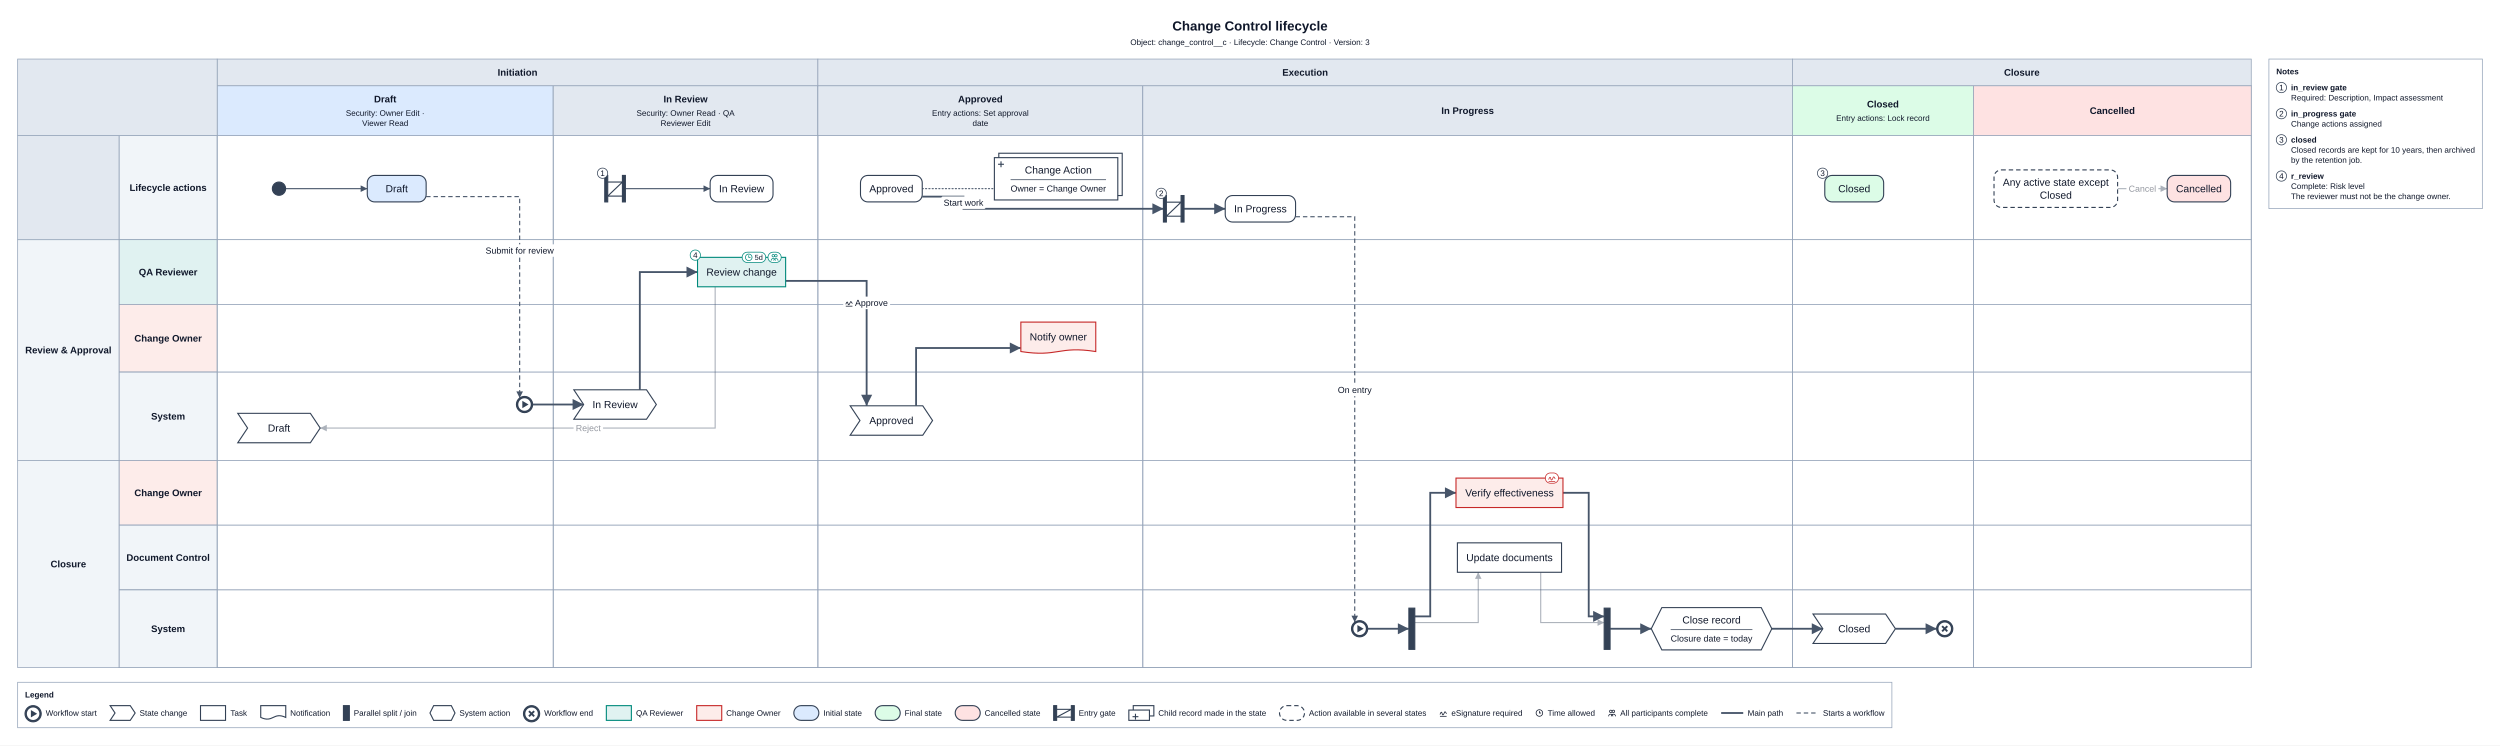
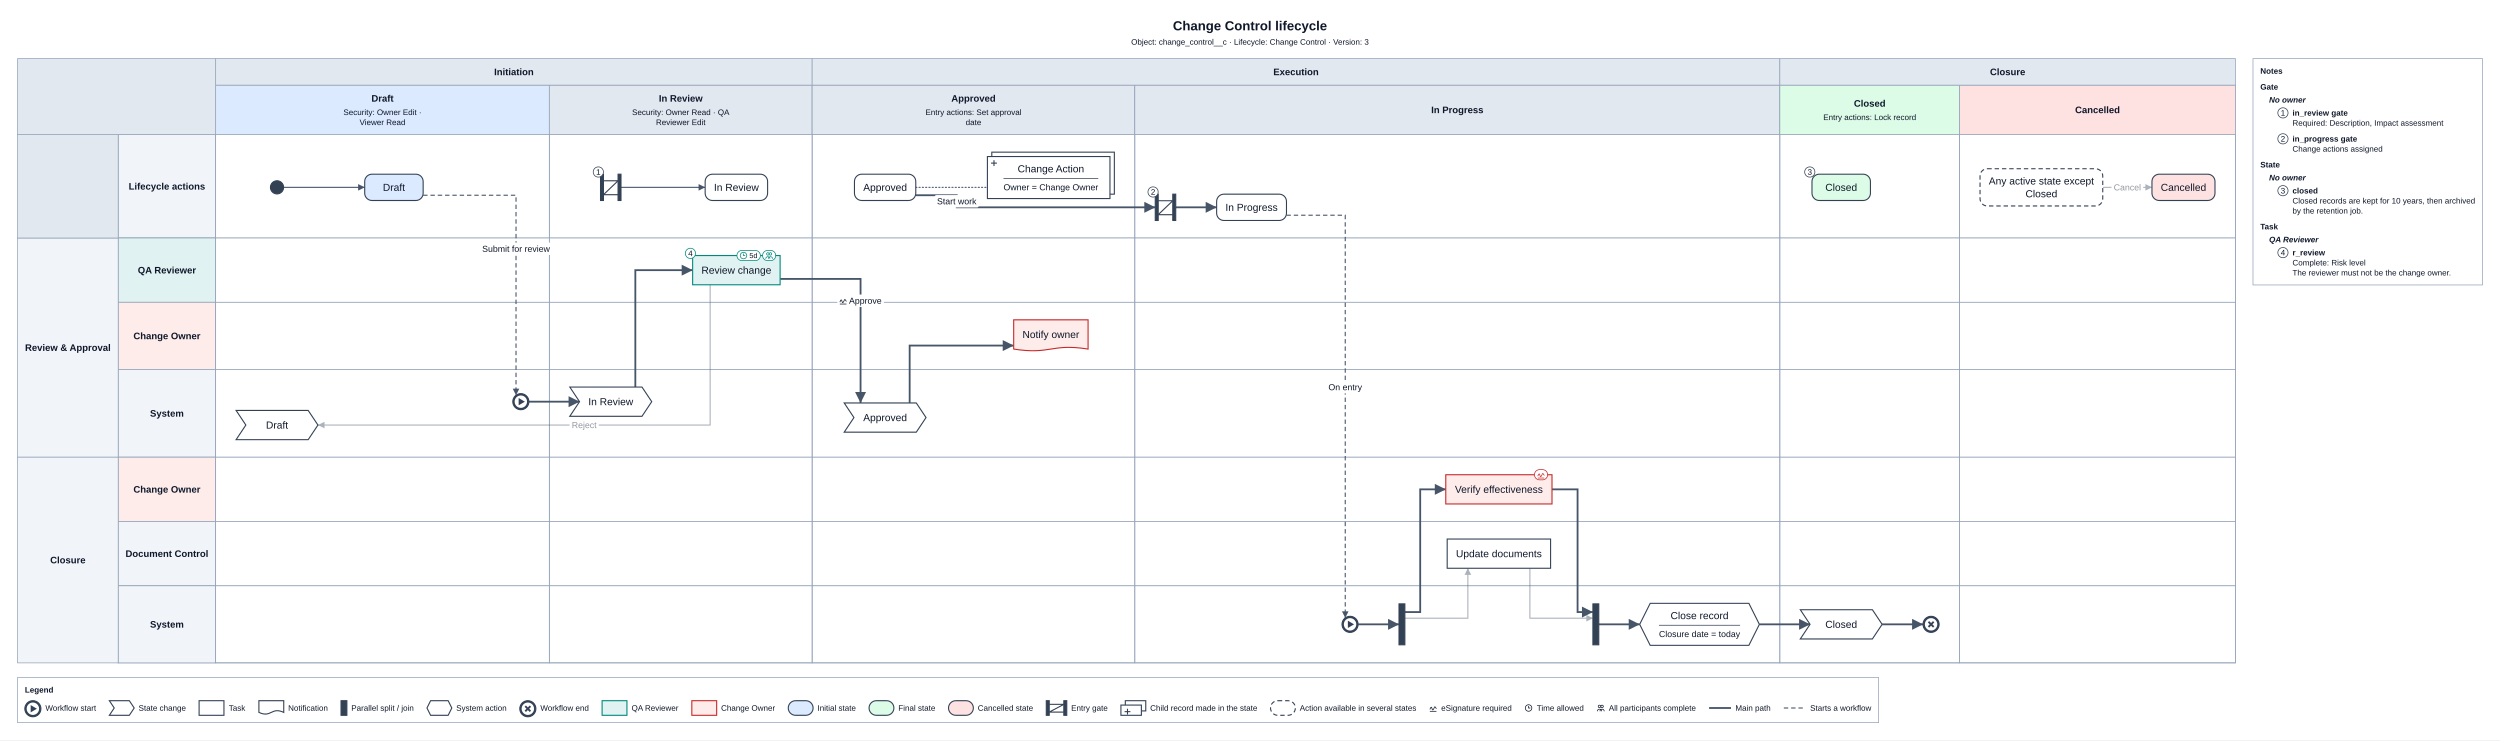
- <svg xmlns="http://www.w3.org/2000/svg" version="1.1" width="3397.61" height="1013" viewBox="0 0 3397.61 1013" class="jtd jtd-lifecycle">
+ <svg xmlns="http://www.w3.org/2000/svg" version="1.1" width="3421.61" height="1013" viewBox="0 0 3421.61 1013" class="jtd jtd-lifecycle">
  <defs>
    <marker id="jtd-arrow" viewBox="0 0 10 10" refX="10" refY="5" markerWidth="9" markerHeight="9" markerUnits="userSpaceOnUse" orient="auto">
      <path d="M0 0L10 5L0 10Z" fill="#475569" />
    </marker>
    <marker id="jtd-arrow-w2_5" viewBox="0 0 10 10" refX="10" refY="5" markerWidth="15" markerHeight="15" markerUnits="userSpaceOnUse" orient="auto">
      <path d="M0 0L10 5L0 10Z" fill="#475569" />
    </marker>
  </defs>
-   <rect width="3397.61" height="1013" fill="#ffffff" />
+   <rect width="3421.61" height="1013" fill="#ffffff" />
  <g font-family="Arial, 'Liberation Sans', Helvetica, sans-serif" font-size="14" fill="#0f172a" style="font-kerning:none;font-variant-ligatures:none">
-     <text x="1698.8" y="41.49" text-anchor="middle" font-size="18" font-weight="bold" class="jtd-title">Change Control lifecycle</text>
-     <text x="1698.8" y="61.19" text-anchor="middle" font-size="11" class="jtd-meta">Object: change_control__c · Lifecycle: Change Control · Version: 3</text>
+     <text x="1710.8" y="41.49" text-anchor="middle" font-size="18" font-weight="bold" class="jtd-title">Change Control lifecycle</text>
+     <text x="1710.8" y="61.19" text-anchor="middle" font-size="11" class="jtd-meta">Object: change_control__c · Lifecycle: Change Control · Version: 3</text>
    <g transform="translate(24 80.25)">
      <g id="l-lifecycle:actions" class="jtd-lane">
        <rect x="137.76" y="104" width="2897.78" height="141.5" fill="#ffffff" stroke="#94a3b8" stroke-width="1" />
        <rect x="137.76" y="104" width="133.38" height="141.5" fill="#f1f5f9" stroke="#94a3b8" stroke-width="1" />
        <text x="204.45" y="179.26" text-anchor="middle" font-size="13" font-weight="bold">Lifecycle actions</text>
      </g>
      <g id="l-review::QA Reviewer" class="jtd-lane">
        <rect x="137.76" y="245.5" width="2897.78" height="88" fill="#ffffff" stroke="#94a3b8" stroke-width="1" />
        <rect x="137.76" y="245.5" width="133.38" height="88" fill="#e0f2f1" stroke="#94a3b8" stroke-width="1" />
        <text x="204.45" y="294.01" text-anchor="middle" font-size="13" font-weight="bold">QA Reviewer</text>
      </g>
      <g id="l-review::Change Owner" class="jtd-lane">
        <rect x="137.76" y="333.5" width="2897.78" height="92" fill="#ffffff" stroke="#94a3b8" stroke-width="1" />
        <rect x="137.76" y="333.5" width="133.38" height="92" fill="#fdecea" stroke="#94a3b8" stroke-width="1" />
        <text x="204.45" y="384.01" text-anchor="middle" font-size="13" font-weight="bold">Change Owner</text>
      </g>
      <g id="l-review::System" class="jtd-lane">
        <rect x="137.76" y="425.5" width="2897.78" height="120" fill="#ffffff" stroke="#94a3b8" stroke-width="1" />
        <rect x="137.76" y="425.5" width="133.38" height="120" fill="#f1f5f9" stroke="#94a3b8" stroke-width="1" />
        <text x="204.45" y="490.01" text-anchor="middle" font-size="13" font-weight="bold">System</text>
      </g>
      <g id="l-closure::Change Owner" class="jtd-lane">
        <rect x="137.76" y="545.5" width="2897.78" height="88" fill="#ffffff" stroke="#94a3b8" stroke-width="1" />
        <rect x="137.76" y="545.5" width="133.38" height="88" fill="#fdecea" stroke="#94a3b8" stroke-width="1" />
        <text x="204.45" y="594.01" text-anchor="middle" font-size="13" font-weight="bold">Change Owner</text>
      </g>
      <g id="l-closure::Document Control" class="jtd-lane">
        <rect x="137.76" y="633.5" width="2897.78" height="88" fill="#ffffff" stroke="#94a3b8" stroke-width="1" />
        <rect x="137.76" y="633.5" width="133.38" height="88" fill="#f1f5f9" stroke="#94a3b8" stroke-width="1" />
        <text x="204.45" y="682.01" text-anchor="middle" font-size="13" font-weight="bold">Document Control</text>
      </g>
      <g id="l-closure::System" class="jtd-lane">
        <rect x="137.76" y="721.5" width="2897.78" height="105.5" fill="#ffffff" stroke="#94a3b8" stroke-width="1" />
        <rect x="137.76" y="721.5" width="133.38" height="105.5" fill="#f1f5f9" stroke="#94a3b8" stroke-width="1" />
        <text x="204.45" y="778.76" text-anchor="middle" font-size="13" font-weight="bold">System</text>
      </g>
      <g id="p-draft" class="jtd-phase">
        <rect x="271.14" y="36.25" width="456.71" height="790.75" fill="none" stroke="#94a3b8" stroke-width="1" />
        <rect x="271.14" y="36.25" width="456.71" height="67.75" fill="#dbeafe" stroke="#94a3b8" stroke-width="1" />
        <text x="499.49" y="58.88" text-anchor="middle" font-size="13" font-weight="bold">Draft</text>
        <text x="499.49" y="77.19" text-anchor="middle" font-size="11" class="jtd-detail">Security: Owner Edit ·</text>
        <text x="499.49" y="90.94" text-anchor="middle" font-size="11" class="jtd-detail">Viewer Read</text>
      </g>
      <g id="p-in_review" class="jtd-phase">
        <rect x="727.85" y="36.25" width="359.71" height="790.75" fill="none" stroke="#94a3b8" stroke-width="1" />
        <rect x="727.85" y="36.25" width="359.71" height="67.75" fill="#e2e8f0" stroke="#94a3b8" stroke-width="1" />
        <text x="907.7" y="58.88" text-anchor="middle" font-size="13" font-weight="bold">In Review</text>
        <text x="907.7" y="77.19" text-anchor="middle" font-size="11" class="jtd-detail">Security: Owner Read · QA</text>
        <text x="907.7" y="90.94" text-anchor="middle" font-size="11" class="jtd-detail">Reviewer Edit</text>
      </g>
      <g id="p-approved" class="jtd-phase">
        <rect x="1087.55" y="36.25" width="441.59" height="790.75" fill="none" stroke="#94a3b8" stroke-width="1" />
        <rect x="1087.55" y="36.25" width="441.59" height="67.75" fill="#e2e8f0" stroke="#94a3b8" stroke-width="1" />
        <text x="1308.35" y="58.88" text-anchor="middle" font-size="13" font-weight="bold">Approved</text>
        <text x="1308.35" y="77.19" text-anchor="middle" font-size="11" class="jtd-detail">Entry actions: Set approval</text>
        <text x="1308.35" y="90.94" text-anchor="middle" font-size="11" class="jtd-detail">date</text>
      </g>
      <g id="p-in_progress" class="jtd-phase">
        <rect x="1529.14" y="36.25" width="882.81" height="790.75" fill="none" stroke="#94a3b8" stroke-width="1" />
        <rect x="1529.14" y="36.25" width="882.81" height="67.75" fill="#e2e8f0" stroke="#94a3b8" stroke-width="1" />
        <text x="1970.55" y="74.63" text-anchor="middle" font-size="13" font-weight="bold">In Progress</text>
      </g>
      <g id="p-closed" class="jtd-phase">
        <rect x="2411.96" y="36.25" width="246" height="790.75" fill="none" stroke="#94a3b8" stroke-width="1" />
        <rect x="2411.96" y="36.25" width="246" height="67.75" fill="#dcfce7" stroke="#94a3b8" stroke-width="1" />
        <text x="2534.96" y="65.76" text-anchor="middle" font-size="13" font-weight="bold">Closed</text>
        <text x="2534.96" y="84.06" text-anchor="middle" font-size="11" class="jtd-detail">Entry actions: Lock record</text>
      </g>
      <g id="p-cancelled" class="jtd-phase">
        <rect x="2657.96" y="36.25" width="377.58" height="790.75" fill="none" stroke="#94a3b8" stroke-width="1" />
        <rect x="2657.96" y="36.25" width="377.58" height="67.75" fill="#fee2e2" stroke="#94a3b8" stroke-width="1" />
        <text x="2846.75" y="74.63" text-anchor="middle" font-size="13" font-weight="bold">Cancelled</text>
      </g>
      <g id="lg-review" class="jtd-laneGroup">
        <rect x="0" y="245.5" width="137.76" height="300" fill="#f1f5f9" stroke="#94a3b8" stroke-width="1" />
        <text x="68.88" y="400.01" text-anchor="middle" font-size="13" font-weight="bold">Review &amp; Approval</text>
      </g>
      <g id="lg-closure" class="jtd-laneGroup">
        <rect x="0" y="545.5" width="137.76" height="281.5" fill="#f1f5f9" stroke="#94a3b8" stroke-width="1" />
        <text x="68.88" y="690.76" text-anchor="middle" font-size="13" font-weight="bold">Closure</text>
      </g>
      <g id="pg-initiation" class="jtd-phaseGroup">
        <rect x="271.14" y="0" width="816.42" height="36.25" fill="#e2e8f0" stroke="#94a3b8" stroke-width="1" />
        <text x="679.35" y="22.63" text-anchor="middle" font-size="13" font-weight="bold">Initiation</text>
      </g>
      <g id="pg-execution" class="jtd-phaseGroup">
        <rect x="1087.55" y="0" width="1324.4" height="36.25" fill="#e2e8f0" stroke="#94a3b8" stroke-width="1" />
        <text x="1749.75" y="22.63" text-anchor="middle" font-size="13" font-weight="bold">Execution</text>
      </g>
      <g id="pg-closure" class="jtd-phaseGroup">
        <rect x="2411.96" y="0" width="623.58" height="36.25" fill="#e2e8f0" stroke="#94a3b8" stroke-width="1" />
        <text x="2723.75" y="22.63" text-anchor="middle" font-size="13" font-weight="bold">Closure</text>
      </g>
      <rect x="0" y="104" width="137.76" height="141.5" fill="#e2e8f0" stroke="#94a3b8" stroke-width="1" />
      <rect x="0" y="0" width="271.14" height="104" fill="#e2e8f0" stroke="#94a3b8" stroke-width="1" />
      <g id="e-state:start:link" class="jtd-edge">
        <path d="M364.14 176.16L475.15 176.16" fill="none" stroke="#475569" stroke-width="1.5" marker-end="url(#jtd-arrow)" />
      </g>
      <g id="e-state:in_review:gate:link" class="jtd-edge">
        <path d="M825.91 176.16L941.11 176.16" fill="none" stroke="#475569" stroke-width="1.5" marker-end="url(#jtd-arrow)" />
      </g>
      <g id="e-state:approved:record:0:link" class="jtd-edge">
        <path d="M1229.37 176.16L1327.41 176.16" fill="none" stroke="#475569" stroke-width="1.5" stroke-dasharray="1.5 3" stroke-linecap="round" />
      </g>
      <g id="e-action:approved:0" class="jtd-edge">
        <path d="M1229.37 186.96L1285.41 186.96L1285.41 203.5L1557.14 203.5" fill="none" stroke="#475569" stroke-width="2.5" marker-end="url(#jtd-arrow-w2_5)" />
        <rect x="1255.4" y="186.73" width="60.01" height="17" rx="2" fill="#ffffff" />
        <text x="1285.41" y="199.39" text-anchor="middle" font-size="12">Start work</text>
      </g>
      <g id="e-state:in_progress:gate:link" class="jtd-edge">
        <path d="M1585.14 203.5L1641.14 203.5" fill="none" stroke="#475569" stroke-width="2.5" marker-end="url(#jtd-arrow-w2_5)" />
      </g>
      <g id="e-shared:0" class="jtd-edge" opacity="0.45">
        <path d="M2853.92 176.16L2921.27 176.16" fill="none" stroke="#475569" stroke-width="1.5" marker-end="url(#jtd-arrow)" />
        <rect x="2865.92" y="167.66" width="43.35" height="17" rx="2" fill="#ffffff" />
        <text x="2887.6" y="180.32" text-anchor="middle" font-size="12">Cancel</text>
      </g>
      <g id="e-edge:r_start:0" class="jtd-edge">
        <path d="M699.85 469.5L769.18 469.5" fill="none" stroke="#475569" stroke-width="2.5" marker-end="url(#jtd-arrow-w2_5)" />
      </g>
      <g id="e-edge:r_submit:0" class="jtd-edge">
        <path d="M845.55 449.5L845.55 289.5L923.98 289.5" fill="none" stroke="#475569" stroke-width="2.5" marker-end="url(#jtd-arrow-w2_5)" />
      </g>
      <g id="e-verdict:r_review:0" class="jtd-edge">
        <path d="M1043.71 301.5L1153.8 301.5L1153.8 471.25" fill="none" stroke="#475569" stroke-width="2.5" marker-end="url(#jtd-arrow-w2_5)" />
        <rect x="1121.95" y="322.83" width="63.7" height="17" rx="2" fill="#ffffff" />
        <path d="M1125.45 333.33C1126.95 329.33 1127.95 329.33 1128.45 332.33S1130.45 333.83 1131.45 330.83S1133.45 331.33 1134.45 332.33M1125.45 335.83H1134.45" fill="none" stroke="#0f172a" stroke-width="1" />
        <text x="1160.3" y="335.49" text-anchor="middle" font-size="12">Approve</text>
      </g>
      <g id="e-verdict:r_review:1" class="jtd-edge" opacity="0.45">
        <path d="M947.93 309.5L947.93 501.5L411.14 501.5" fill="none" stroke="#475569" stroke-width="1.5" marker-end="url(#jtd-arrow)" />
        <rect x="755.52" y="493" width="40.01" height="17" rx="2" fill="#ffffff" />
        <text x="775.53" y="505.66" text-anchor="middle" font-size="12">Reject</text>
      </g>
      <g id="e-edge:r_approve:0" class="jtd-edge">
        <path d="M1221 471.25L1221 392.7L1363.38 392.7" fill="none" stroke="#475569" stroke-width="2.5" marker-end="url(#jtd-arrow-w2_5)" />
      </g>
      <g id="e-edge:c_start:0" class="jtd-edge">
        <path d="M1834.75 774.25L1890.75 774.25" fill="none" stroke="#475569" stroke-width="2.5" marker-end="url(#jtd-arrow-w2_5)" />
      </g>
      <g id="e-edge:c_split:0" class="jtd-edge">
        <path d="M1898.75 757.45L1919.75 757.45L1919.75 589.5L1954.75 589.5" fill="none" stroke="#475569" stroke-width="2.5" marker-end="url(#jtd-arrow-w2_5)" />
      </g>
      <g id="e-edge:c_split:1" class="jtd-edge" opacity="0.45">
        <path d="M1898.75 765.85L1984.99 765.85L1984.99 697.5" fill="none" stroke="#475569" stroke-width="1.5" marker-end="url(#jtd-arrow)" />
      </g>
      <g id="e-edge:c_verify:0" class="jtd-edge">
        <path d="M2100.14 589.5L2135.14 589.5L2135.14 757.45L2156.14 757.45" fill="none" stroke="#475569" stroke-width="2.5" marker-end="url(#jtd-arrow-w2_5)" />
      </g>
      <g id="e-edge:c_docs:0" class="jtd-edge" opacity="0.45">
        <path d="M2069.9 697.5L2069.9 765.85L2156.14 765.85" fill="none" stroke="#475569" stroke-width="1.5" marker-end="url(#jtd-arrow)" />
      </g>
      <g id="e-edge:c_join:0" class="jtd-edge">
        <path d="M2164.14 774.25L2220.14 774.25" fill="none" stroke="#475569" stroke-width="2.5" marker-end="url(#jtd-arrow-w2_5)" />
      </g>
      <g id="e-edge:c_fields:0" class="jtd-edge">
        <path d="M2383.96 774.25L2453.29 774.25" fill="none" stroke="#475569" stroke-width="2.5" marker-end="url(#jtd-arrow-w2_5)" />
      </g>
      <g id="e-edge:c_close:0" class="jtd-edge">
        <path d="M2551.96 774.25L2607.96 774.25" fill="none" stroke="#475569" stroke-width="2.5" marker-end="url(#jtd-arrow-w2_5)" />
      </g>
      <g id="e-start:review" class="jtd-edge">
        <path d="M555.15 186.96L682.25 186.96L682.25 460.7" fill="none" stroke="#475569" stroke-width="1.5" stroke-dasharray="6 4" marker-end="url(#jtd-arrow)" />
        <rect x="632.9" y="251.78" width="98.7" height="17" rx="2" fill="#ffffff" />
        <text x="682.25" y="264.44" text-anchor="middle" font-size="12">Submit for review</text>
      </g>
      <g id="e-start:closure" class="jtd-edge">
        <path d="M1736.73 214.3L1817.15 214.3L1817.15 765.45" fill="none" stroke="#475569" stroke-width="1.5" stroke-dasharray="6 4" marker-end="url(#jtd-arrow)" />
        <rect x="1791.14" y="441.17" width="52.02" height="17" rx="2" fill="#ffffff" />
        <text x="1817.15" y="453.83" text-anchor="middle" font-size="12">On entry</text>
      </g>
      <g id="n-state:start" class="jtd-node jtd-shape-initial" transform="translate(346.14 167.16)">
        <path d="M0 9A9 9 0 1 1 18 9A9 9 0 1 1 0 9Z" fill="#ffffff" stroke="#334155" stroke-width="1.5" />
        <path d="M0 9A9 9 0 1 1 18 9A9 9 0 1 1 0 9Z" fill="#334155" />
      </g>
      <g id="n-state:draft" class="jtd-node jtd-shape-state" transform="translate(475.15 158.16)">
        <path d="M10 0H70A10 10 0 0 1 80 10V26A10 10 0 0 1 70 36H10A10 10 0 0 1 0 26V10A10 10 0 0 1 10 0Z" fill="#dbeafe" stroke="#334155" stroke-width="1.5" />
        <text x="40" y="22.85" text-anchor="middle">Draft</text>
      </g>
      <g id="n-state:in_review:gate" class="jtd-node jtd-shape-checkpoint" transform="translate(797.91 158.16)">
        <path d="M0 0H4V36H0ZM24 0H28V36H24Z" fill="#ffffff" stroke="#334155" stroke-width="1.5" />
        <path d="M4 9H24M4 28.08H24M4 28.08L24 9" fill="none" stroke="#334155" stroke-width="1.5" />
        <path d="M0 0H4V36H0ZM24 0H28V36H24Z" fill="#334155" />
        <g class="jtd-note-marker">
          <path d="M-10 -3a7 7 0 1 1 14 0a7 7 0 1 1 -14 0Z" fill="#ffffff" stroke="#334155" stroke-width="1" />
          <text x="-3" y="0.81" text-anchor="middle" font-size="11">1</text>
        </g>
      </g>
      <g id="n-state:in_review" class="jtd-node jtd-shape-state" transform="translate(941.11 158.16)">
        <path d="M10 0H75.47A10 10 0 0 1 85.47 10V26A10 10 0 0 1 75.47 36H10A10 10 0 0 1 0 26V10A10 10 0 0 1 10 0Z" fill="#ffffff" stroke="#334155" stroke-width="1.5" />
        <text x="42.73" y="22.85" text-anchor="middle">In Review</text>
      </g>
      <g id="n-state:approved" class="jtd-node jtd-shape-state" transform="translate(1145.44 158.16)">
        <path d="M10 0H73.93A10 10 0 0 1 83.93 10V26A10 10 0 0 1 73.93 36H10A10 10 0 0 1 0 26V10A10 10 0 0 1 10 0Z" fill="#ffffff" stroke="#334155" stroke-width="1.5" />
        <text x="41.97" y="22.85" text-anchor="middle">Approved</text>
      </g>
      <g id="n-state:approved:record:0" class="jtd-node jtd-shape-record" transform="translate(1327.41 128)">
        <path d="M0 6H167.73V63.5H0Z" fill="#ffffff" stroke="#334155" stroke-width="1.5" />
        <path d="M6 6V0H173.73V57.5H167.73M5 15H13M9 11V19" fill="none" stroke="#334155" stroke-width="1.5" />
        <text x="86.87" y="27.6" text-anchor="middle">Change Action</text>
        <path d="M22 36H151.73" fill="none" stroke="#334155" stroke-width="1" />
        <text x="86.87" y="52.16" text-anchor="middle" font-size="12">Owner = Change Owner</text>
      </g>
      <g id="n-state:in_progress:gate" class="jtd-node jtd-shape-checkpoint" transform="translate(1557.14 185.5)">
        <path d="M0 0H4V36H0ZM24 0H28V36H24Z" fill="#ffffff" stroke="#334155" stroke-width="1.5" />
        <path d="M4 9H24M4 28.08H24M4 28.08L24 9" fill="none" stroke="#334155" stroke-width="1.5" />
        <path d="M0 0H4V36H0ZM24 0H28V36H24Z" fill="#334155" />
        <g class="jtd-note-marker">
          <path d="M-10 -3a7 7 0 1 1 14 0a7 7 0 1 1 -14 0Z" fill="#ffffff" stroke="#334155" stroke-width="1" />
          <text x="-3" y="0.81" text-anchor="middle" font-size="11">2</text>
        </g>
      </g>
      <g id="n-state:in_progress" class="jtd-node jtd-shape-state" transform="translate(1641.14 185.5)">
        <path d="M10 0H85.59A10 10 0 0 1 95.59 10V26A10 10 0 0 1 85.59 36H10A10 10 0 0 1 0 26V10A10 10 0 0 1 10 0Z" fill="#ffffff" stroke="#334155" stroke-width="1.5" />
        <text x="47.79" y="22.85" text-anchor="middle">In Progress</text>
      </g>
      <g id="n-state:closed" class="jtd-node jtd-shape-state" transform="translate(2455.96 158.16)">
        <path d="M10 0H70A10 10 0 0 1 80 10V26A10 10 0 0 1 70 36H10A10 10 0 0 1 0 26V10A10 10 0 0 1 10 0Z" fill="#dcfce7" stroke="#334155" stroke-width="1.5" />
        <text x="40" y="22.85" text-anchor="middle">Closed</text>
        <g class="jtd-note-marker">
          <path d="M-10 -3a7 7 0 1 1 14 0a7 7 0 1 1 -14 0Z" fill="#ffffff" stroke="#334155" stroke-width="1" />
          <text x="-3" y="0.81" text-anchor="middle" font-size="11">3</text>
        </g>
      </g>
      <g id="n-state:cancelled" class="jtd-node jtd-shape-state" transform="translate(2921.27 158.16)">
        <path d="M10 0H76.26A10 10 0 0 1 86.26 10V26A10 10 0 0 1 76.26 36H10A10 10 0 0 1 0 26V10A10 10 0 0 1 10 0Z" fill="#fee2e2" stroke="#334155" stroke-width="1.5" />
        <text x="43.13" y="22.85" text-anchor="middle">Cancelled</text>
      </g>
      <g id="n-shared:0:from" class="jtd-node jtd-shape-state" transform="translate(2685.96 150.66)">
        <path d="M10 0H157.96A10 10 0 0 1 167.96 10V41A10 10 0 0 1 157.96 51H10A10 10 0 0 1 0 41V10A10 10 0 0 1 10 0Z" fill="#ffffff" stroke="#334155" stroke-width="1.5" stroke-dasharray="6 4" />
        <text x="83.98" y="21.6" text-anchor="middle">Any active state except</text>
        <text x="83.98" y="39.1" text-anchor="middle">Closed</text>
      </g>
      <g id="n-r_start" class="jtd-node jtd-shape-start" transform="translate(677.85 458.5)">
        <path d="M0 11A11 11 0 1 1 22 11A11 11 0 1 1 0 11Z" fill="#ffffff" stroke="#334155" stroke-width="1.5" />
        <path d="M0 11A11 11 0 1 1 22 11A11 11 0 1 1 0 11ZM2.5 11A8.5 8.5 0 1 0 19.5 11A8.5 8.5 0 1 0 2.5 11ZM8 6L16.5 11L8 16Z" fill="#334155" />
      </g>
      <g id="n-r_submit" class="jtd-node jtd-shape-chevron" transform="translate(755.85 449.5)">
        <path d="M0 0H98.8L112.14 20L98.8 40H0L13.33 20Z" fill="#ffffff" stroke="#334155" stroke-width="1.5" />
        <text x="56.07" y="24.85" text-anchor="middle">In Review</text>
      </g>
      <g id="n-r_review" class="jtd-node jtd-shape-process" transform="translate(923.98 269.5)">
        <path d="M0 0H119.72V40H0Z" fill="#e0f2f1" stroke="#00897b" stroke-width="1.5" />
        <text x="59.86" y="24.85" text-anchor="middle">Review change</text>
        <rect x="60.6" y="-7" width="32.12" height="14" rx="7" fill="#ffffff" stroke="#00897b" stroke-width="1" />
        <path d="M65.1 0a4.5 4.5 0 1 0 9 0a4.5 4.5 0 1 0 -9 0M69.6 -2.8V0H72" fill="none" stroke="#00897b" stroke-width="1" />
        <text x="83.16" y="3.47" text-anchor="middle" font-size="10">5d</text>
        <rect x="95.72" y="-7" width="18" height="14" rx="7" fill="#ffffff" stroke="#00897b" stroke-width="1" />
        <path d="M101.22 -2.2a1.7 1.7 0 1 0 3.4 0a1.7 1.7 0 1 0 -3.4 0M104.82 -2.2a1.7 1.7 0 1 0 3.4 0a1.7 1.7 0 1 0 -3.4 0M100.02 4.5C100.02 0.6 105.82 0.6 105.82 4.5M103.62 4.5C103.62 0.6 109.42 0.6 109.42 4.5" fill="none" stroke="#00897b" stroke-width="1" />
        <g class="jtd-note-marker">
          <path d="M-10 -3a7 7 0 1 1 14 0a7 7 0 1 1 -14 0Z" fill="#ffffff" stroke="#00897b" stroke-width="1" />
          <text x="-3" y="0.81" text-anchor="middle" font-size="11">4</text>
        </g>
      </g>
      <g id="n-r_approve" class="jtd-node jtd-shape-chevron" transform="translate(1131.4 471.25)">
        <path d="M0 0H98.67L112 20L98.67 40H0L13.33 20Z" fill="#ffffff" stroke="#334155" stroke-width="1.5" />
        <text x="56" y="24.85" text-anchor="middle">Approved</text>
      </g>
      <g id="n-r_notify" class="jtd-node jtd-shape-document" transform="translate(1363.38 357.5)">
        <path d="M0 0H101.81V40C50.9 32 50.9 48 0 40Z" fill="#fdecea" stroke="#c62828" stroke-width="1.5" />
        <text x="50.9" y="24.85" text-anchor="middle">Notify owner</text>
      </g>
      <g id="n-r_return" class="jtd-node jtd-shape-chevron" transform="translate(299.14 481.5)">
        <path d="M0 0H98.67L112 20L98.67 40H0L13.33 20Z" fill="#ffffff" stroke="#334155" stroke-width="1.5" />
        <text x="56" y="24.85" text-anchor="middle">Draft</text>
      </g>
      <g id="n-c_start" class="jtd-node jtd-shape-start" transform="translate(1812.75 763.25)">
        <path d="M0 11A11 11 0 1 1 22 11A11 11 0 1 1 0 11Z" fill="#ffffff" stroke="#334155" stroke-width="1.5" />
        <path d="M0 11A11 11 0 1 1 22 11A11 11 0 1 1 0 11ZM2.5 11A8.5 8.5 0 1 0 19.5 11A8.5 8.5 0 1 0 2.5 11ZM8 6L16.5 11L8 16Z" fill="#334155" />
      </g>
      <g id="n-c_split" class="jtd-node jtd-shape-bar" transform="translate(1890.75 746.25)">
        <path d="M0 0H8V56H0Z" fill="#ffffff" stroke="#334155" stroke-width="1.5" />
        <path d="M0 0H8V56H0Z" fill="#334155" />
      </g>
      <g id="n-c_verify" class="jtd-node jtd-shape-process" transform="translate(1954.75 569.5)">
        <path d="M0 0H145.39V40H0Z" fill="#fdecea" stroke="#c62828" stroke-width="1.5" />
        <text x="72.69" y="24.85" text-anchor="middle">Verify effectiveness</text>
        <rect x="121.39" y="-7" width="18" height="14" rx="7" fill="#ffffff" stroke="#c62828" stroke-width="1" />
        <path d="M125.89 2C127.39 -2 128.39 -2 128.89 1S130.89 2.5 131.89 -0.5S133.89 0 134.89 1M125.89 4.5H134.89" fill="none" stroke="#c62828" stroke-width="1" />
      </g>
      <g id="n-c_docs" class="jtd-node jtd-shape-process" transform="translate(1956.68 657.5)">
        <path d="M0 0H141.52V40H0Z" fill="#ffffff" stroke="#334155" stroke-width="1.5" />
        <text x="70.76" y="24.85" text-anchor="middle">Update documents</text>
      </g>
      <g id="n-c_join" class="jtd-node jtd-shape-bar" transform="translate(2156.14 746.25)">
        <path d="M0 0H8V56H0Z" fill="#ffffff" stroke="#334155" stroke-width="1.5" />
        <path d="M0 0H8V56H0Z" fill="#334155" />
      </g>
      <g id="n-c_fields" class="jtd-node jtd-shape-hexagon" transform="translate(2220.14 745.5)">
        <path d="M14.38 0H149.45L163.82 28.75L149.45 57.5H14.38L0 28.75Z" fill="#ffffff" stroke="#334155" stroke-width="1.5" />
        <text x="81.91" y="21.6" text-anchor="middle">Close record</text>
        <path d="M26.38 30H137.45" fill="none" stroke="#334155" stroke-width="1" />
        <text x="81.91" y="46.16" text-anchor="middle" font-size="12">Closure date = today</text>
      </g>
      <g id="n-c_close" class="jtd-node jtd-shape-chevron" transform="translate(2439.96 754.25)">
        <path d="M0 0H98.67L112 20L98.67 40H0L13.33 20Z" fill="#ffffff" stroke="#334155" stroke-width="1.5" />
        <text x="56" y="24.85" text-anchor="middle">Closed</text>
      </g>
      <g id="n-c_end" class="jtd-node jtd-shape-end" transform="translate(2607.96 763.25)">
        <path d="M0 11A11 11 0 1 1 22 11A11 11 0 1 1 0 11Z" fill="#ffffff" stroke="#334155" stroke-width="1.5" />
        <path d="M0 11A11 11 0 1 1 22 11A11 11 0 1 1 0 11ZM2.5 11A8.5 8.5 0 1 0 19.5 11A8.5 8.5 0 1 0 2.5 11ZM6.55 8.38L13.62 15.45L15.45 13.62L8.38 6.55ZM8.38 15.45L15.45 8.38L13.62 6.55L6.55 13.62Z" fill="#334155" />
      </g>
      <g class="jtd-legend">
        <rect x="0" y="847" width="2547.17" height="61.75" fill="#ffffff" stroke="#94a3b8" stroke-width="1" />
        <text x="29.56" y="867.69" text-anchor="middle" font-size="11" font-weight="bold">Legend</text>
        <g transform="translate(10 878.75)">
          <path d="M0 11A11 11 0 1 1 22 11A11 11 0 1 1 0 11Z" fill="#ffffff" stroke="#334155" stroke-width="1.5" />
          <path d="M0 11A11 11 0 1 1 22 11A11 11 0 1 1 0 11ZM2.5 11A8.5 8.5 0 1 0 19.5 11A8.5 8.5 0 1 0 2.5 11ZM8 6L16.5 11L8 16Z" fill="#334155" />
        </g>
        <text x="72.84" y="892.56" text-anchor="middle" font-size="11">Workflow start</text>
        <g transform="translate(125.67 878.75)">
          <path d="M0 0H27.33L34 10L27.33 20H0L6.67 10Z" fill="#ffffff" stroke="#334155" stroke-width="1.5" />
        </g>
        <text x="198.09" y="892.56" text-anchor="middle" font-size="11">State change</text>
        <g transform="translate(248.5 878.75)">
          <path d="M0 0H34V20H0Z" fill="#ffffff" stroke="#334155" stroke-width="1.5" />
        </g>
        <text x="300.42" y="892.56" text-anchor="middle" font-size="11">Task</text>
        <g transform="translate(330.34 878.75)">
          <path d="M0 0H34V16C17 8 17 24 0 16Z" fill="#ffffff" stroke="#334155" stroke-width="1.5" />
        </g>
        <text x="397.55" y="892.56" text-anchor="middle" font-size="11">Notification</text>
        <g transform="translate(442.75 878.75)">
          <path d="M0 0H8V20H0Z" fill="#ffffff" stroke="#334155" stroke-width="1.5" />
          <path d="M0 0H8V20H0Z" fill="#334155" />
        </g>
        <text x="499.55" y="892.56" text-anchor="middle" font-size="11">Parallel split / join</text>
        <g transform="translate(560.35 878.75)">
          <path d="M5 0H29L34 10L29 20H5L0 10Z" fill="#ffffff" stroke="#334155" stroke-width="1.5" />
        </g>
        <text x="634.89" y="892.56" text-anchor="middle" font-size="11">System action</text>
        <g transform="translate(687.43 878.75)">
          <path d="M0 11A11 11 0 1 1 22 11A11 11 0 1 1 0 11Z" fill="#ffffff" stroke="#334155" stroke-width="1.5" />
          <path d="M0 11A11 11 0 1 1 22 11A11 11 0 1 1 0 11ZM2.5 11A8.5 8.5 0 1 0 19.5 11A8.5 8.5 0 1 0 2.5 11ZM6.55 8.38L13.62 15.45L15.45 13.62L8.38 6.55ZM8.38 15.45L15.45 8.38L13.62 6.55L6.55 13.62Z" fill="#334155" />
        </g>
        <text x="748.75" y="892.56" text-anchor="middle" font-size="11">Workflow end</text>
        <g transform="translate(800.06 878.75)">
          <path d="M0 0H34V20H0Z" fill="#e0f2f1" stroke="#00897b" stroke-width="1.5" />
        </g>
        <text x="872.46" y="892.56" text-anchor="middle" font-size="11">QA Reviewer</text>
        <g transform="translate(922.86 878.75)">
          <path d="M0 0H34V20H0Z" fill="#fdecea" stroke="#c62828" stroke-width="1.5" />
        </g>
        <text x="999.86" y="892.56" text-anchor="middle" font-size="11">Change Owner</text>
        <g transform="translate(1054.85 878.75)">
          <path d="M10 0H24A10 10 0 0 1 34 10V10A10 10 0 0 1 24 20H10A10 10 0 0 1 0 10V10A10 10 0 0 1 10 0Z" fill="#dbeafe" stroke="#334155" stroke-width="1.5" />
        </g>
        <text x="1121.14" y="892.56" text-anchor="middle" font-size="11">Initial state</text>
        <g transform="translate(1165.43 878.75)">
          <path d="M10 0H24A10 10 0 0 1 34 10V10A10 10 0 0 1 24 20H10A10 10 0 0 1 0 10V10A10 10 0 0 1 10 0Z" fill="#dcfce7" stroke="#334155" stroke-width="1.5" />
        </g>
        <text x="1230.8" y="892.56" text-anchor="middle" font-size="11">Final state</text>
        <g transform="translate(1274.18 878.75)">
          <path d="M10 0H24A10 10 0 0 1 34 10V10A10 10 0 0 1 24 20H10A10 10 0 0 1 0 10V10A10 10 0 0 1 10 0Z" fill="#fee2e2" stroke="#334155" stroke-width="1.5" />
        </g>
        <text x="1352.09" y="892.56" text-anchor="middle" font-size="11">Cancelled state</text>
        <g transform="translate(1408 878.75)">
          <path d="M0 0H4V20H0ZM24 0H28V20H24Z" fill="#ffffff" stroke="#334155" stroke-width="1.5" />
          <path d="M4 5H24M4 15.6H24M4 15.6L24 5" fill="none" stroke="#334155" stroke-width="1.5" />
          <path d="M0 0H4V20H0ZM24 0H28V20H24Z" fill="#334155" />
        </g>
        <text x="1467.07" y="892.56" text-anchor="middle" font-size="11">Entry gate</text>
        <g transform="translate(1510.14 878.75)">
          <path d="M0 6H28V20H0Z" fill="#ffffff" stroke="#334155" stroke-width="1.5" />
          <path d="M6 6V0H34V14H28M5 15H13M9 11V19" fill="none" stroke="#334155" stroke-width="1.5" />
        </g>
        <text x="1623.51" y="892.56" text-anchor="middle" font-size="11">Child record made in the state</text>
        <g transform="translate(1714.88 878.75)">
          <path d="M10 0H24A10 10 0 0 1 34 10V10A10 10 0 0 1 24 20H10A10 10 0 0 1 0 10V10A10 10 0 0 1 10 0Z" fill="#ffffff" stroke="#334155" stroke-width="1.5" stroke-dasharray="6 4" />
        </g>
        <text x="1834.68" y="892.56" text-anchor="middle" font-size="11">Action available in several states</text>
        <path d="M1932.97 890.75C1934.47 886.75 1935.47 886.75 1935.97 889.75S1937.97 891.25 1938.97 888.25S1940.97 888.75 1941.97 889.75M1932.97 893.25H1941.97" fill="none" stroke="#0f172a" stroke-width="1" />
        <text x="1996.78" y="892.56" text-anchor="middle" font-size="11">eSignature required</text>
        <path d="M2063.59 888.75a4.5 4.5 0 1 0 9 0a4.5 4.5 0 1 0 -9 0M2068.09 885.95V888.75H2070.49" fill="none" stroke="#0f172a" stroke-width="1" />
        <text x="2111.49" y="892.56" text-anchor="middle" font-size="11">Time allowed</text>
        <path d="M2163.39 886.55a1.7 1.7 0 1 0 3.4 0a1.7 1.7 0 1 0 -3.4 0M2166.99 886.55a1.7 1.7 0 1 0 3.4 0a1.7 1.7 0 1 0 -3.4 0M2162.19 893.25C2162.19 889.35 2167.99 889.35 2167.99 893.25M2165.79 893.25C2165.79 889.35 2171.59 889.35 2171.59 893.25" fill="none" stroke="#0f172a" stroke-width="1" />
        <text x="2237.5" y="892.56" text-anchor="middle" font-size="11">All participants complete</text>
        <path d="M2315.12 888.75H2345.12" fill="none" stroke="#475569" stroke-width="2.5" />
        <text x="2375.27" y="892.56" text-anchor="middle" font-size="11">Main path</text>
        <path d="M2417.42 888.75H2447.42" fill="none" stroke="#475569" stroke-width="1.5" stroke-dasharray="6 4" />
        <text x="2495.3" y="892.56" text-anchor="middle" font-size="11">Starts a workflow</text>
      </g>
      <g class="jtd-notes">
-         <rect x="3059.54" y="0" width="290.07" height="203.25" fill="#ffffff" stroke="#94a3b8" stroke-width="1" />
+         <rect x="3059.54" y="0" width="314.07" height="309.75" fill="#ffffff" stroke="#94a3b8" stroke-width="1" />
        <text x="3069.54" y="20.69" font-size="11" font-weight="bold">Notes</text>
-         <g class="jtd-note-marker">
-           <path d="M3069.54 38.75a7 7 0 1 1 14 0a7 7 0 1 1 -14 0Z" fill="#ffffff" stroke="#334155" stroke-width="1" />
-           <text x="3076.54" y="42.56" text-anchor="middle" font-size="11">1</text>
-         </g>
-         <text x="3089.54" y="42.56" font-size="11" font-weight="bold">in_review gate</text>
-         <text x="3089.54" y="56.31" font-size="11">Required: Description, Impact assessment</text>
-         <g class="jtd-note-marker">
-           <path d="M3069.54 74.25a7 7 0 1 1 14 0a7 7 0 1 1 -14 0Z" fill="#ffffff" stroke="#334155" stroke-width="1" />
-           <text x="3076.54" y="78.06" text-anchor="middle" font-size="11">2</text>
-         </g>
-         <text x="3089.54" y="78.06" font-size="11" font-weight="bold">in_progress gate</text>
-         <text x="3089.54" y="91.81" font-size="11">Change actions assigned</text>
-         <g class="jtd-note-marker">
-           <path d="M3069.54 109.75a7 7 0 1 1 14 0a7 7 0 1 1 -14 0Z" fill="#ffffff" stroke="#334155" stroke-width="1" />
-           <text x="3076.54" y="113.56" text-anchor="middle" font-size="11">3</text>
-         </g>
-         <text x="3089.54" y="113.56" font-size="11" font-weight="bold">closed</text>
-         <text x="3089.54" y="127.31" font-size="11">Closed records are kept for 10 years, then archived</text>
-         <text x="3089.54" y="141.06" font-size="11">by the retention job.</text>
-         <g class="jtd-note-marker">
-           <path d="M3069.54 159a7 7 0 1 1 14 0a7 7 0 1 1 -14 0Z" fill="#ffffff" stroke="#334155" stroke-width="1" />
-           <text x="3076.54" y="162.81" text-anchor="middle" font-size="11">4</text>
-         </g>
-         <text x="3089.54" y="162.81" font-size="11" font-weight="bold">r_review</text>
-         <text x="3089.54" y="176.56" font-size="11">Complete: Risk level</text>
-         <text x="3089.54" y="190.31" font-size="11">The reviewer must not be the change owner.</text>
+         <text x="3069.54" y="42.44" font-size="11" font-weight="bold" class="jtd-note-group">Gate</text>
+         <text x="3081.54" y="60.19" font-size="11" font-weight="bold" font-style="italic" class="jtd-note-group">No owner</text>
+         <text x="3069.54" y="148.94" font-size="11" font-weight="bold" class="jtd-note-group">State</text>
+         <text x="3081.54" y="166.69" font-size="11" font-weight="bold" font-style="italic" class="jtd-note-group">No owner</text>
+         <text x="3069.54" y="233.69" font-size="11" font-weight="bold" class="jtd-note-group">Task</text>
+         <text x="3081.54" y="251.44" font-size="11" font-weight="bold" font-style="italic" class="jtd-note-group">QA Reviewer</text>
+         <g class="jtd-note-marker">
+           <path d="M3093.54 74.25a7 7 0 1 1 14 0a7 7 0 1 1 -14 0Z" fill="#ffffff" stroke="#334155" stroke-width="1" />
+           <text x="3100.54" y="78.06" text-anchor="middle" font-size="11">1</text>
+         </g>
+         <text x="3113.54" y="78.06" font-size="11" font-weight="bold">in_review gate</text>
+         <text x="3113.54" y="91.81" font-size="11">Required: Description, Impact assessment</text>
+         <g class="jtd-note-marker">
+           <path d="M3093.54 109.75a7 7 0 1 1 14 0a7 7 0 1 1 -14 0Z" fill="#ffffff" stroke="#334155" stroke-width="1" />
+           <text x="3100.54" y="113.56" text-anchor="middle" font-size="11">2</text>
+         </g>
+         <text x="3113.54" y="113.56" font-size="11" font-weight="bold">in_progress gate</text>
+         <text x="3113.54" y="127.31" font-size="11">Change actions assigned</text>
+         <g class="jtd-note-marker">
+           <path d="M3093.54 180.75a7 7 0 1 1 14 0a7 7 0 1 1 -14 0Z" fill="#ffffff" stroke="#334155" stroke-width="1" />
+           <text x="3100.54" y="184.56" text-anchor="middle" font-size="11">3</text>
+         </g>
+         <text x="3113.54" y="184.56" font-size="11" font-weight="bold">closed</text>
+         <text x="3113.54" y="198.31" font-size="11">Closed records are kept for 10 years, then archived</text>
+         <text x="3113.54" y="212.06" font-size="11">by the retention job.</text>
+         <g class="jtd-note-marker">
+           <path d="M3093.54 265.5a7 7 0 1 1 14 0a7 7 0 1 1 -14 0Z" fill="#ffffff" stroke="#334155" stroke-width="1" />
+           <text x="3100.54" y="269.31" text-anchor="middle" font-size="11">4</text>
+         </g>
+         <text x="3113.54" y="269.31" font-size="11" font-weight="bold">r_review</text>
+         <text x="3113.54" y="283.06" font-size="11">Complete: Risk level</text>
+         <text x="3113.54" y="296.81" font-size="11">The reviewer must not be the change owner.</text>
      </g>
    </g>
  </g>
</svg>
